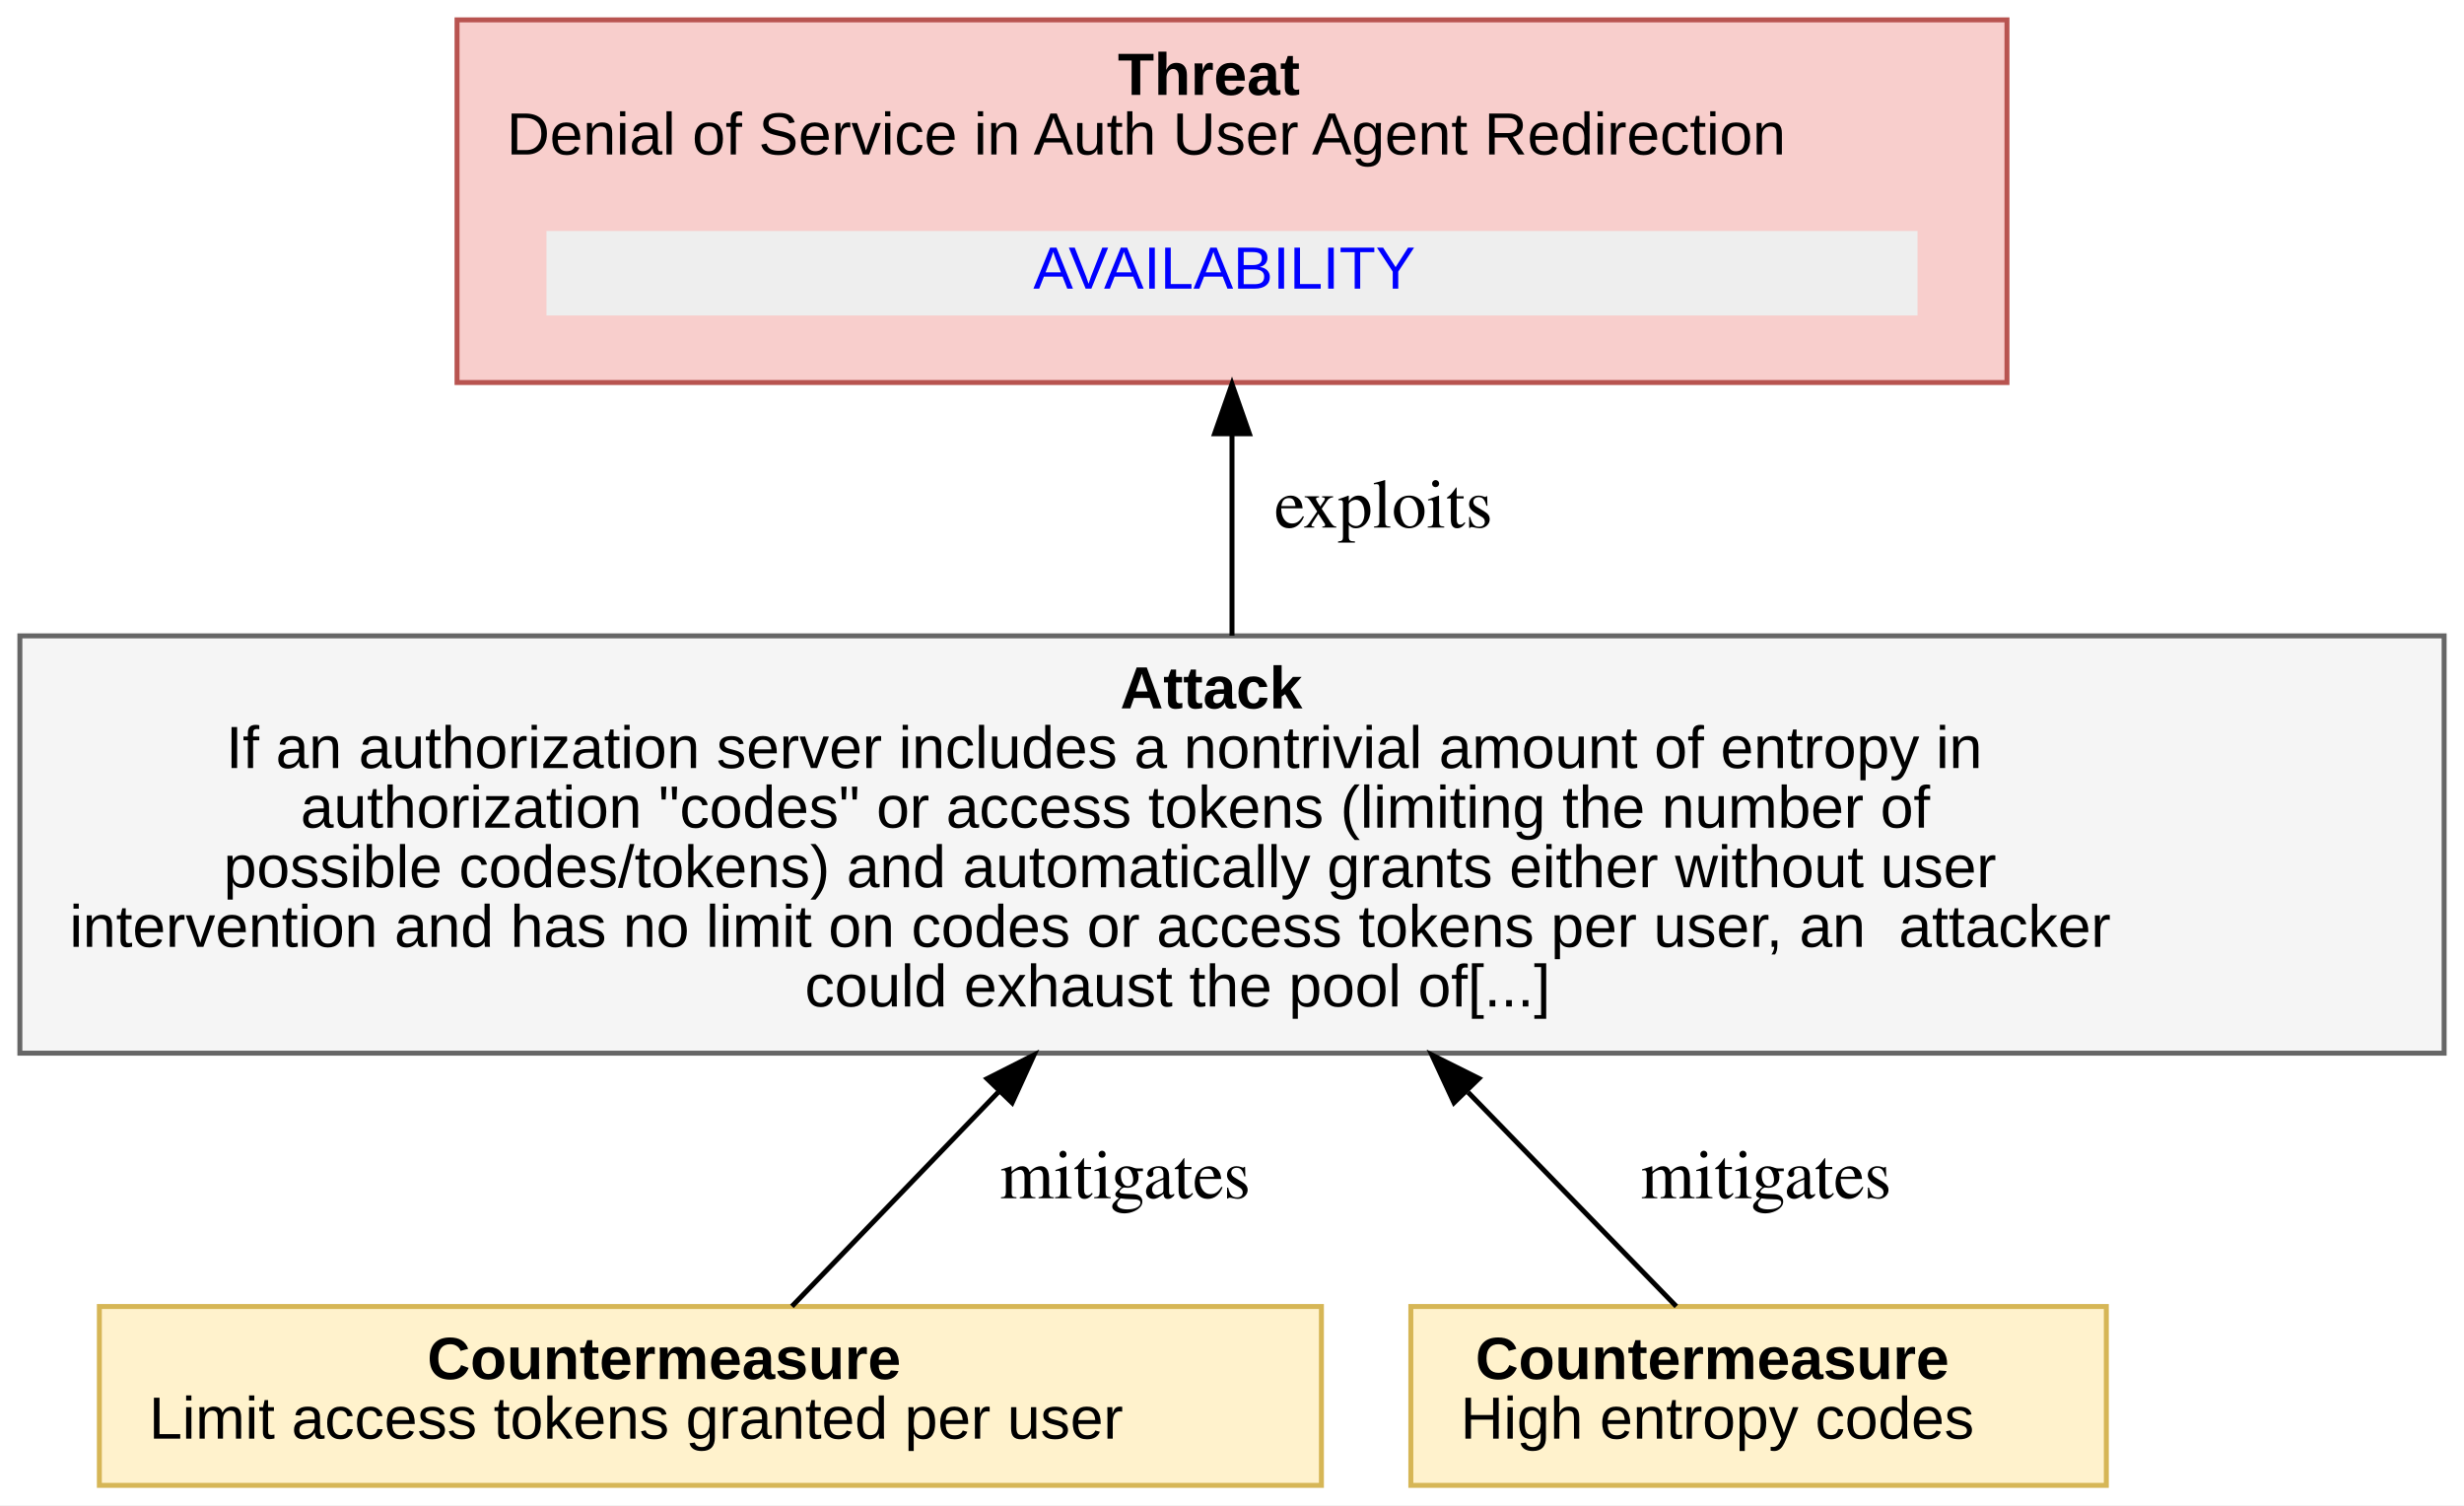
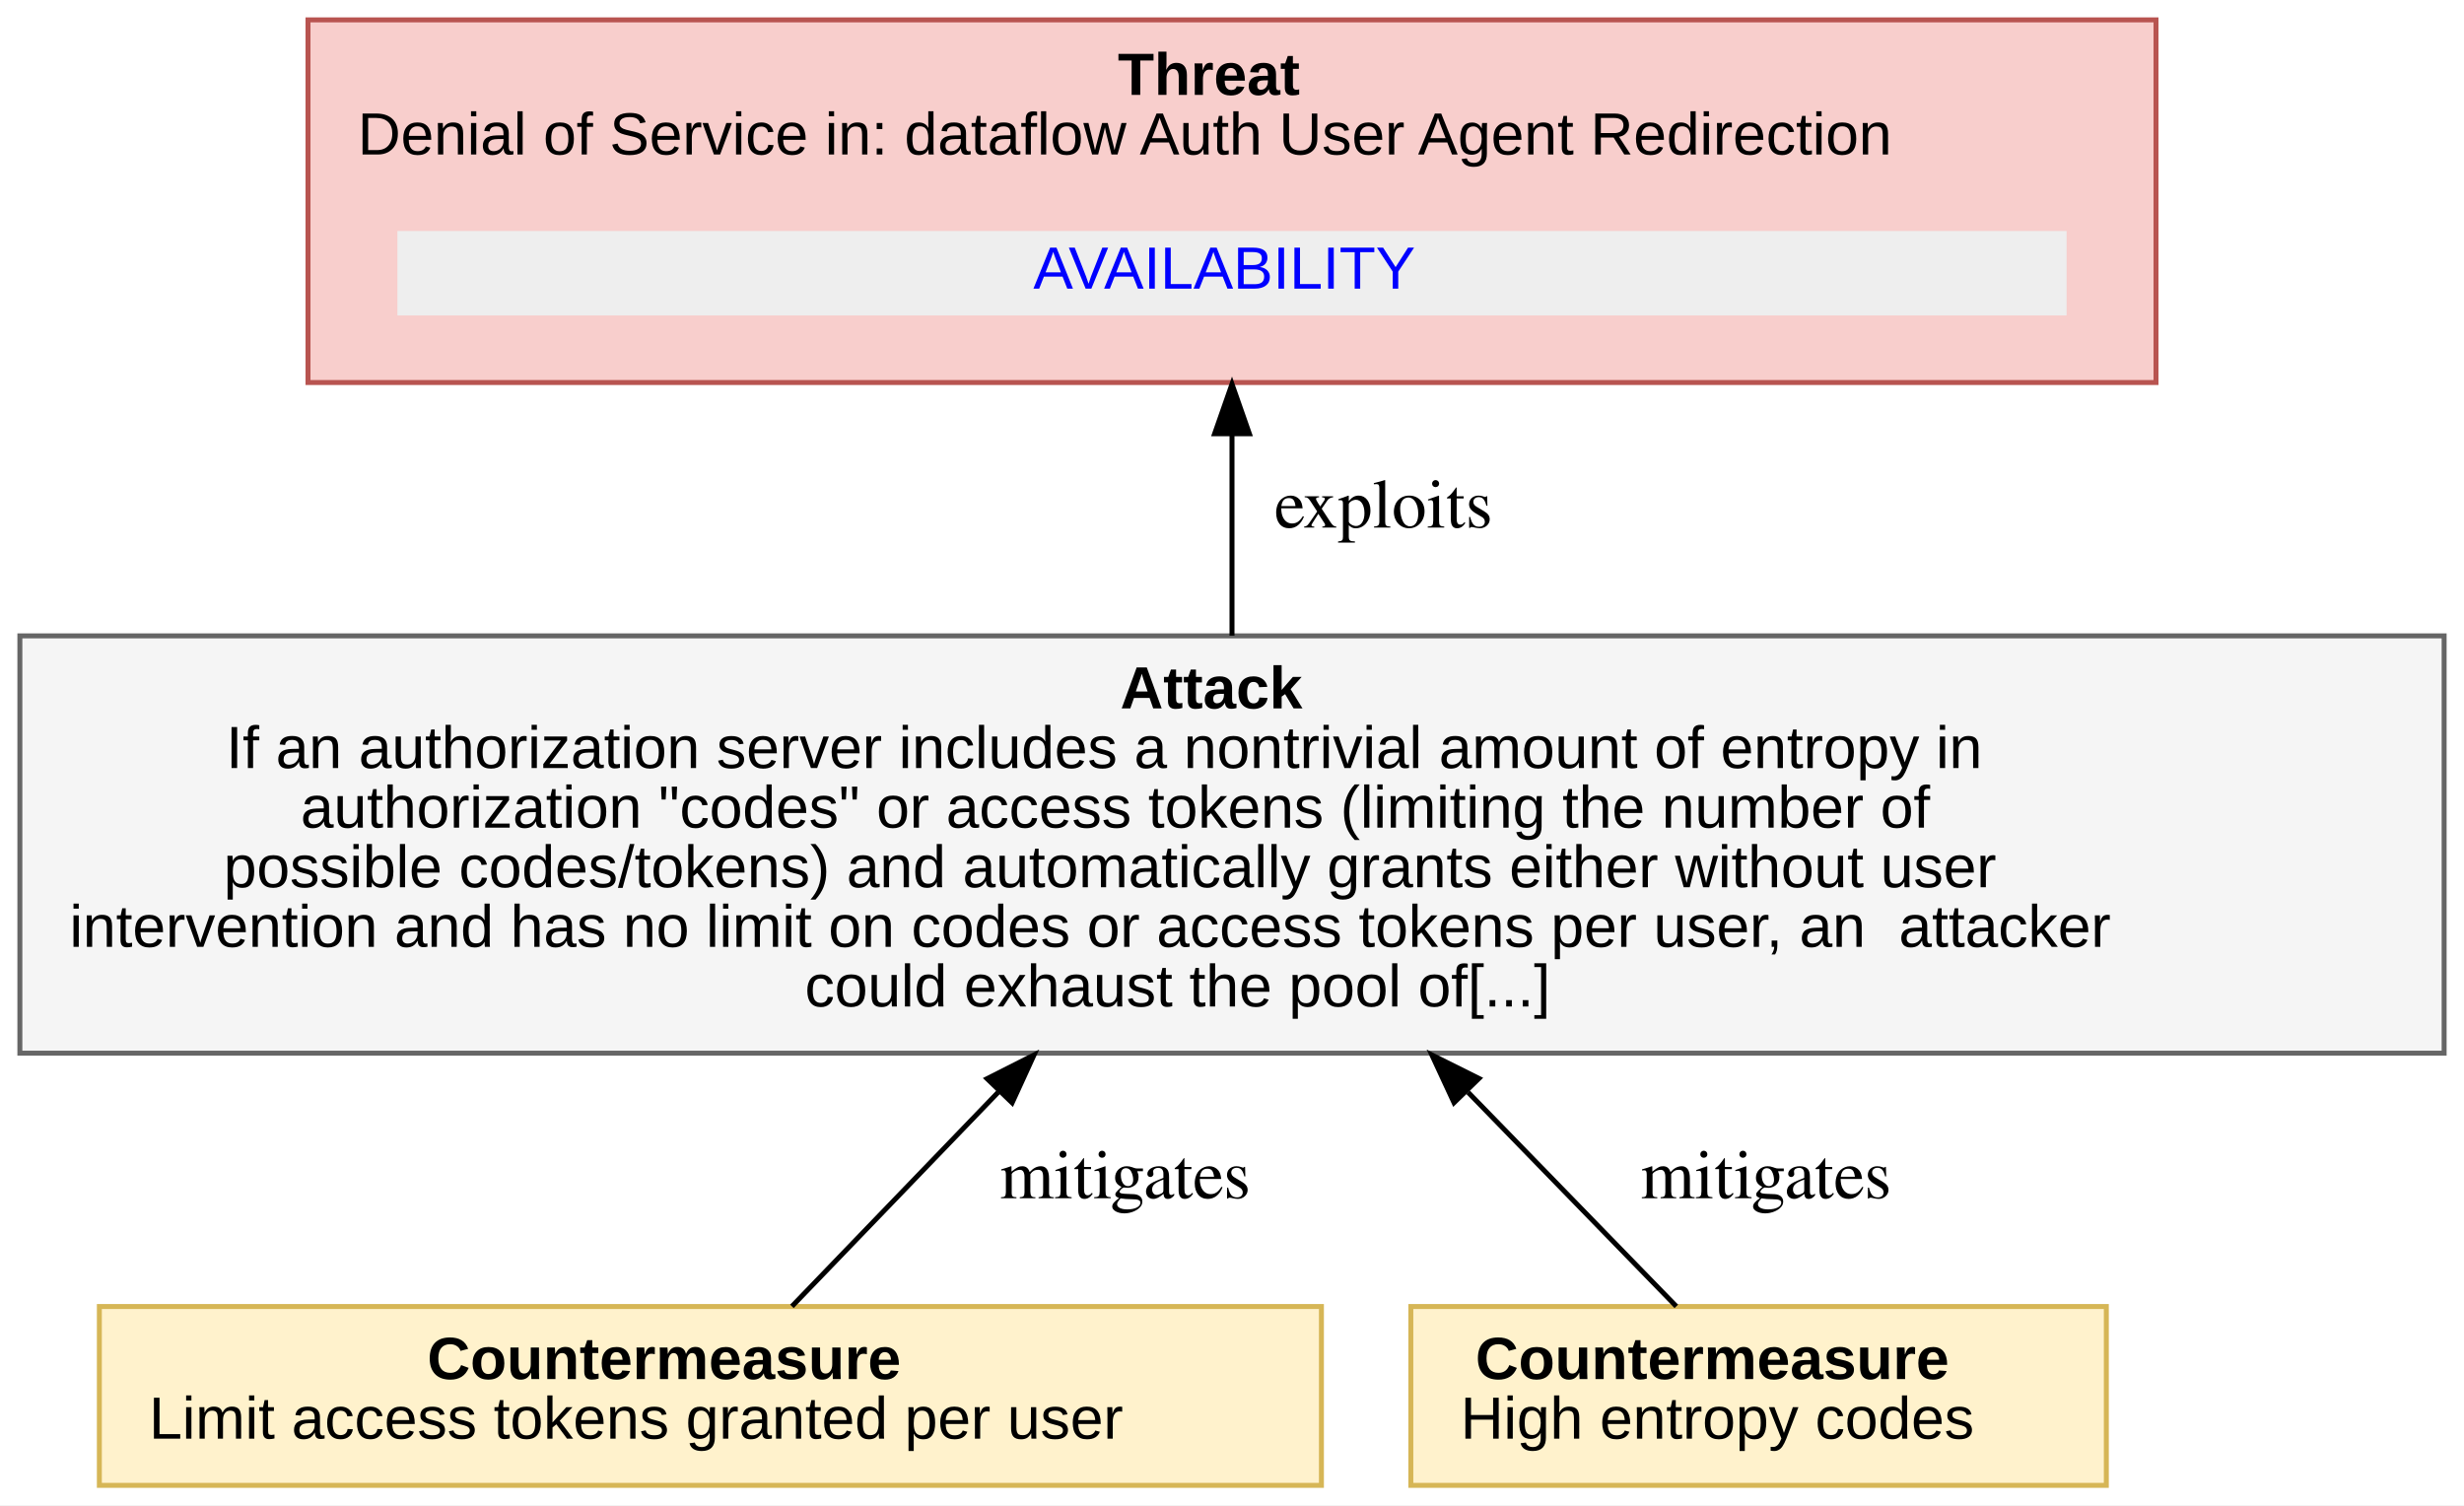
<svg xmlns="http://www.w3.org/2000/svg" xmlns:xlink="http://www.w3.org/1999/xlink" width="496pt" height="303pt" viewBox="0.00 0.00 496.00 303.00">
  <g id="graph0" class="graph" transform="scale(1 1) rotate(0) translate(4 299)">
    <polygon fill="white" stroke="transparent" points="-4,4 -4,-299 492,-299 492,4 -4,4" />
    <g id="node1" class="node">
-       <polygon fill="#f8cecc" stroke="#b85450" points="400,-295 88,-295 88,-222 400,-222 400,-295" />
+       <polygon fill="#f8cecc" stroke="#b85450" points="430,-295 58,-295 58,-222 430,-222 430,-295" />
      <text text-anchor="start" x="221" y="-279.9" font-family="Arial" font-weight="bold" font-size="12.00">Threat</text>
-       <text text-anchor="start" x="98" y="-267.9" font-family="Arial" font-size="12.00"> Denial of Service in Auth User Agent Redirection</text>
+       <text text-anchor="start" x="68" y="-267.9" font-family="Arial" font-size="12.00"> Denial of Service in: dataflow Auth User Agent Redirection</text>
      <g id="a_node1_0">
        <a xlink:href="#OAuth2.AVAILABILITY" xlink:title="&lt;TABLE&gt;">
-           <polygon fill="#eeeeee" stroke="transparent" points="106,-235.5 106,-252.5 382,-252.5 382,-235.5 106,-235.5" />
+           <polygon fill="#eeeeee" stroke="transparent" points="76,-235.5 76,-252.5 412,-252.5 412,-235.5 76,-235.5" />
          <text text-anchor="start" x="204" y="-240.9" font-family="Arial" font-size="12.00" fill="blue">AVAILABILITY</text>
        </a>
      </g>
    </g>
    <g id="node2" class="node">
      <polygon fill="#f5f5f5" stroke="#666666" points="488,-171 0,-171 0,-87 488,-87 488,-171" />
      <text text-anchor="start" x="221.5" y="-156.4" font-family="Arial" font-weight="bold" font-size="12.00">Attack</text>
      <text text-anchor="start" x="41.5" y="-144.4" font-family="Arial" font-size="12.00">If an authorization server includes a nontrivial amount of entropy in</text>
      <text text-anchor="start" x="56.5" y="-132.4" font-family="Arial" font-size="12.00">authorization "codes" or access tokens (limiting the number of</text>
      <text text-anchor="start" x="41" y="-120.4" font-family="Arial" font-size="12.00">possible codes/tokens) and automatically grants either without user</text>
      <text text-anchor="start" x="10" y="-108.4" font-family="Arial" font-size="12.00">intervention and has no limit on codes or access tokens per user, an  attacker</text>
      <text text-anchor="start" x="158" y="-96.4" font-family="Arial" font-size="12.00">could exhaust the pool of[...]</text>
    </g>
    <g id="edge1" class="edge">
      <path fill="none" stroke="black" d="M244,-171.04C244,-183.91 244,-198.2 244,-211.39" />
      <polygon fill="black" stroke="black" points="240.5,-211.69 244,-221.69 247.5,-211.69 240.5,-211.69" />
      <text text-anchor="middle" x="274.5" y="-192.8" font-family="Times,serif" font-size="14.00"> exploits</text>
    </g>
    <g id="node3" class="node">
      <polygon fill="#fff2cc" stroke="#d6b656" points="262,-36 16,-36 16,0 262,0 262,-36" />
      <text text-anchor="start" x="82" y="-21.4" font-family="Arial" font-weight="bold" font-size="12.00">Countermeasure</text>
      <text text-anchor="start" x="26" y="-9.4" font-family="Arial" font-size="12.00"> Limit access tokens granted per user</text>
    </g>
    <g id="edge2" class="edge">
      <path fill="none" stroke="black" d="M155.41,-36.03C166.61,-47.66 182.06,-63.7 196.93,-79.13" />
      <polygon fill="black" stroke="black" points="194.7,-81.86 204.15,-86.64 199.74,-77.01 194.7,-81.86" />
      <text text-anchor="middle" x="222.5" y="-57.8" font-family="Times,serif" font-size="14.00"> mitigates</text>
    </g>
    <g id="node4" class="node">
      <polygon fill="#fff2cc" stroke="#d6b656" points="420,-36 280,-36 280,0 420,0 420,-36" />
      <text text-anchor="start" x="293" y="-21.4" font-family="Arial" font-weight="bold" font-size="12.00">Countermeasure</text>
      <text text-anchor="start" x="290" y="-9.4" font-family="Arial" font-size="12.00"> High entropy codes</text>
    </g>
    <g id="edge3" class="edge">
      <path fill="none" stroke="black" d="M333.44,-36.03C322.13,-47.66 306.53,-63.7 291.52,-79.13" />
      <polygon fill="black" stroke="black" points="288.69,-77.03 284.23,-86.64 293.71,-81.91 288.69,-77.03" />
      <text text-anchor="middle" x="351.5" y="-57.8" font-family="Times,serif" font-size="14.00"> mitigates</text>
    </g>
  </g>
</svg>
